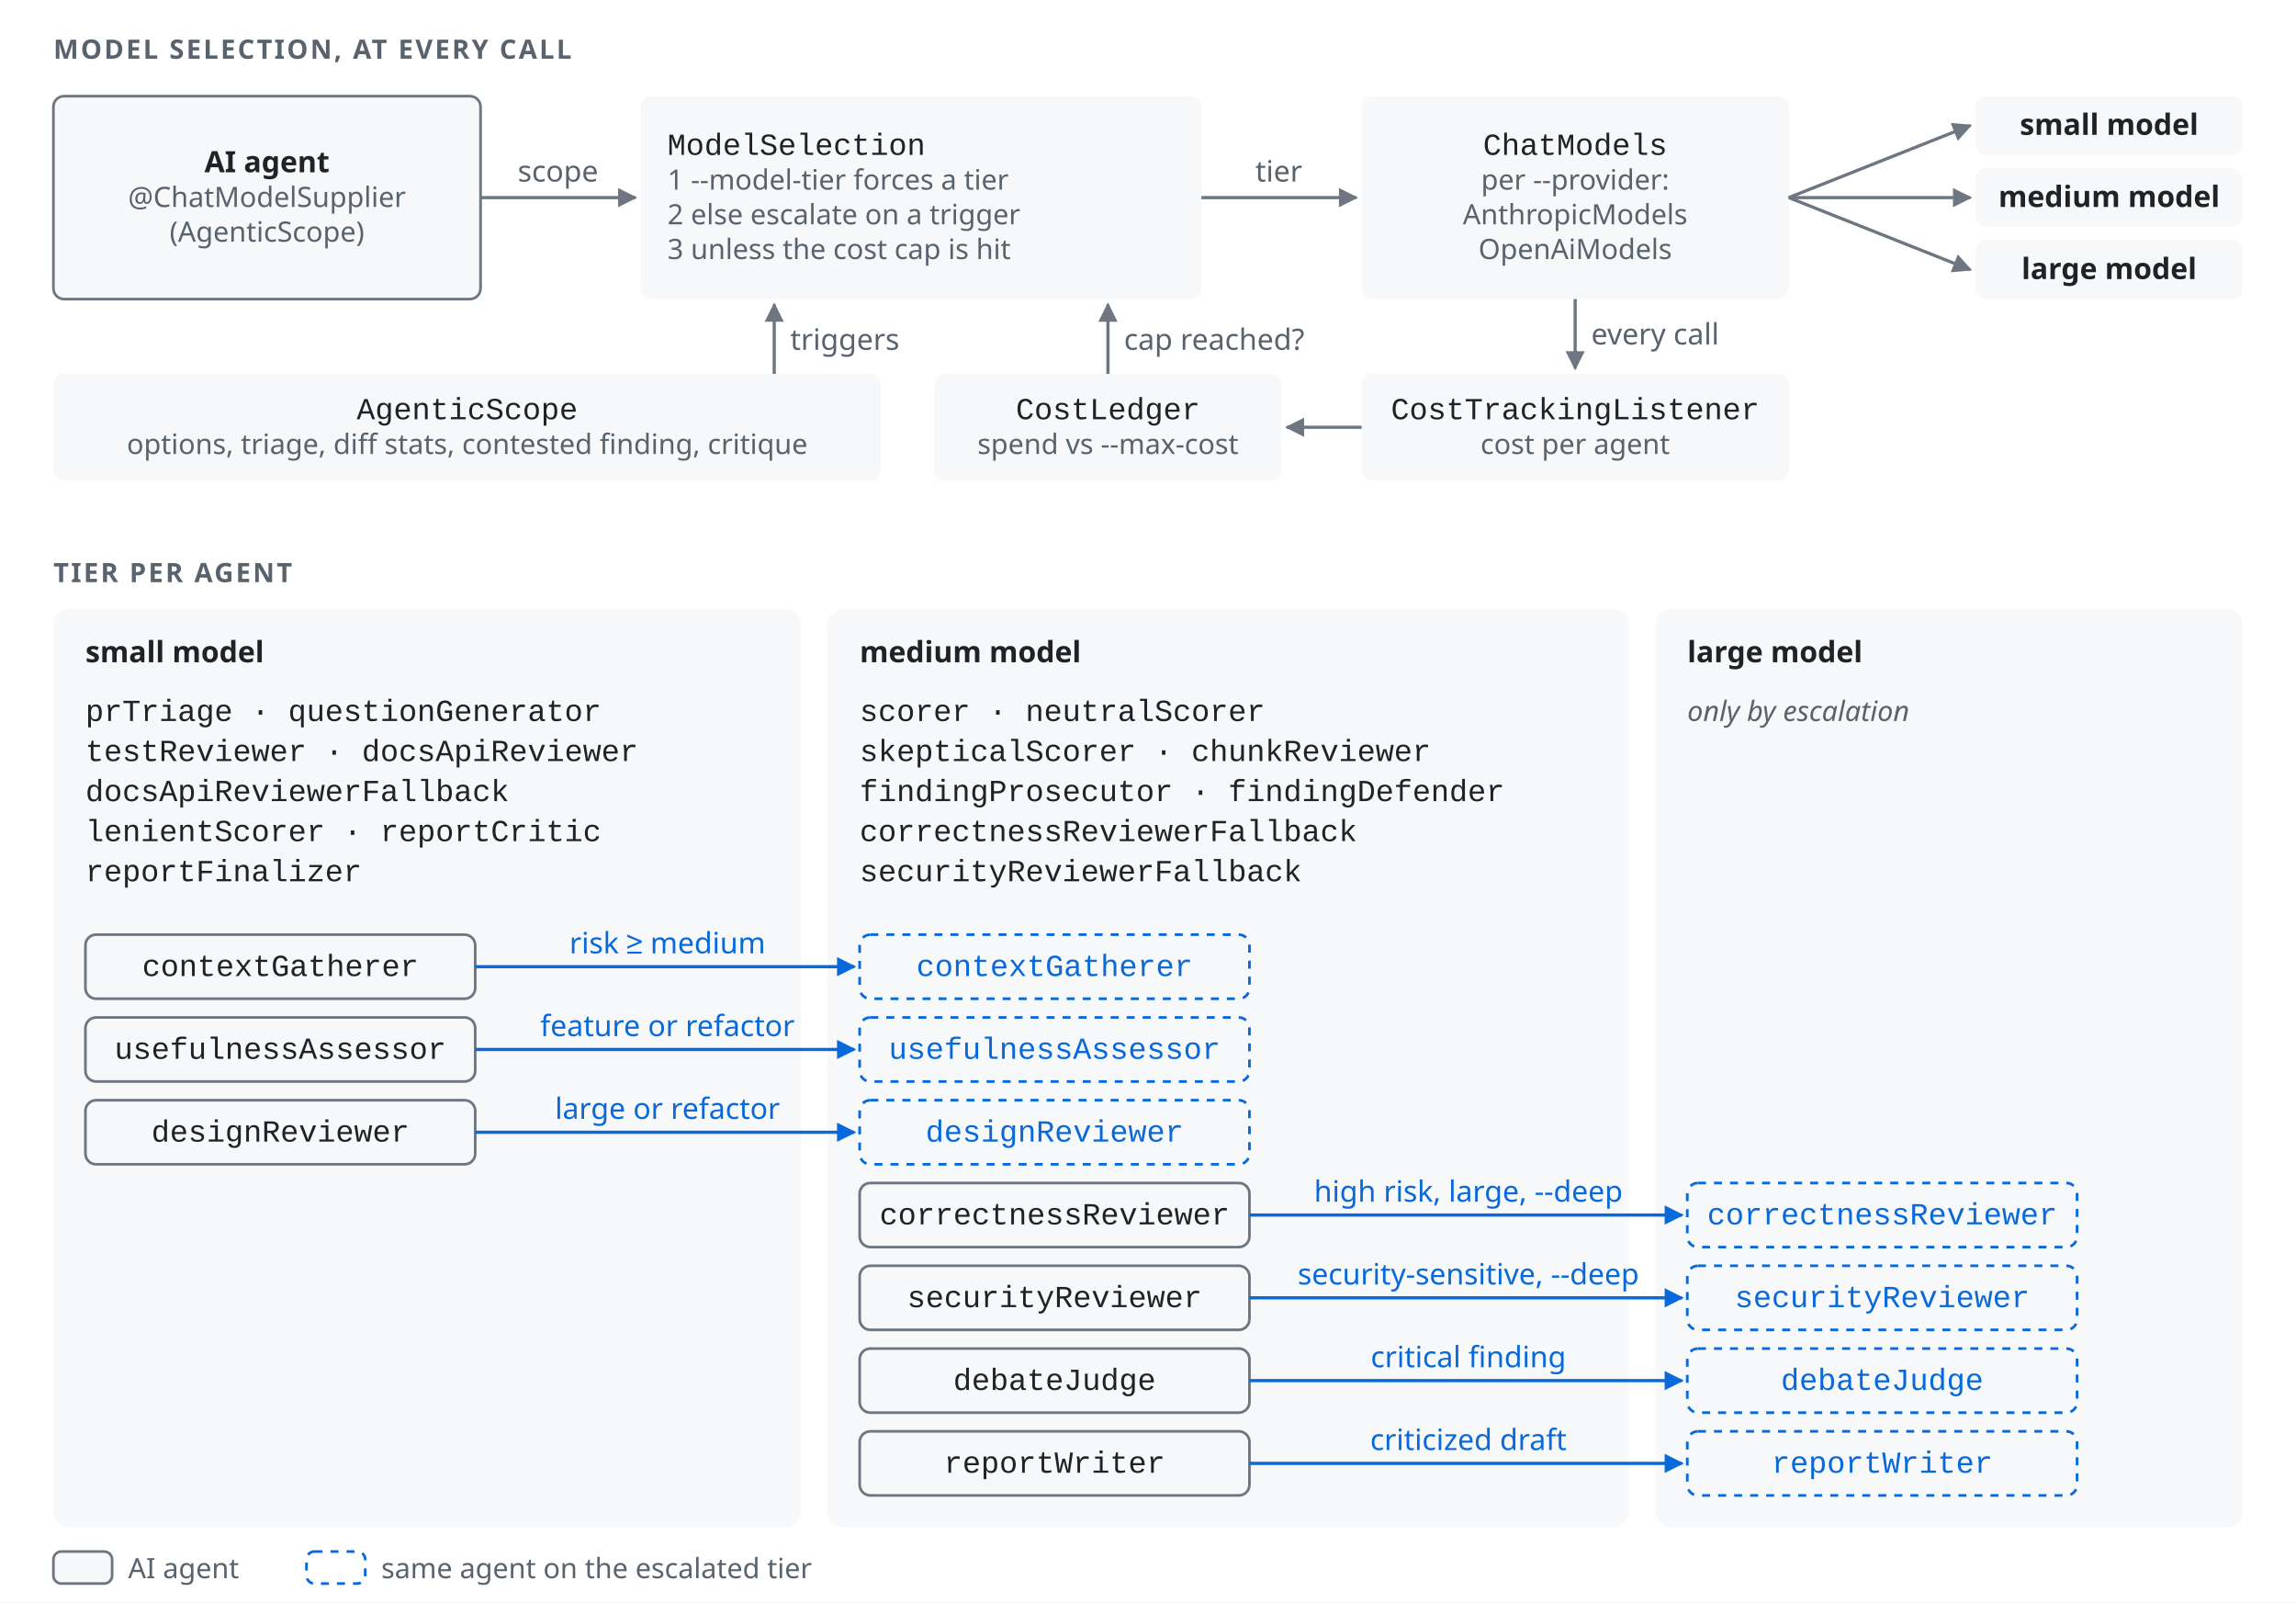
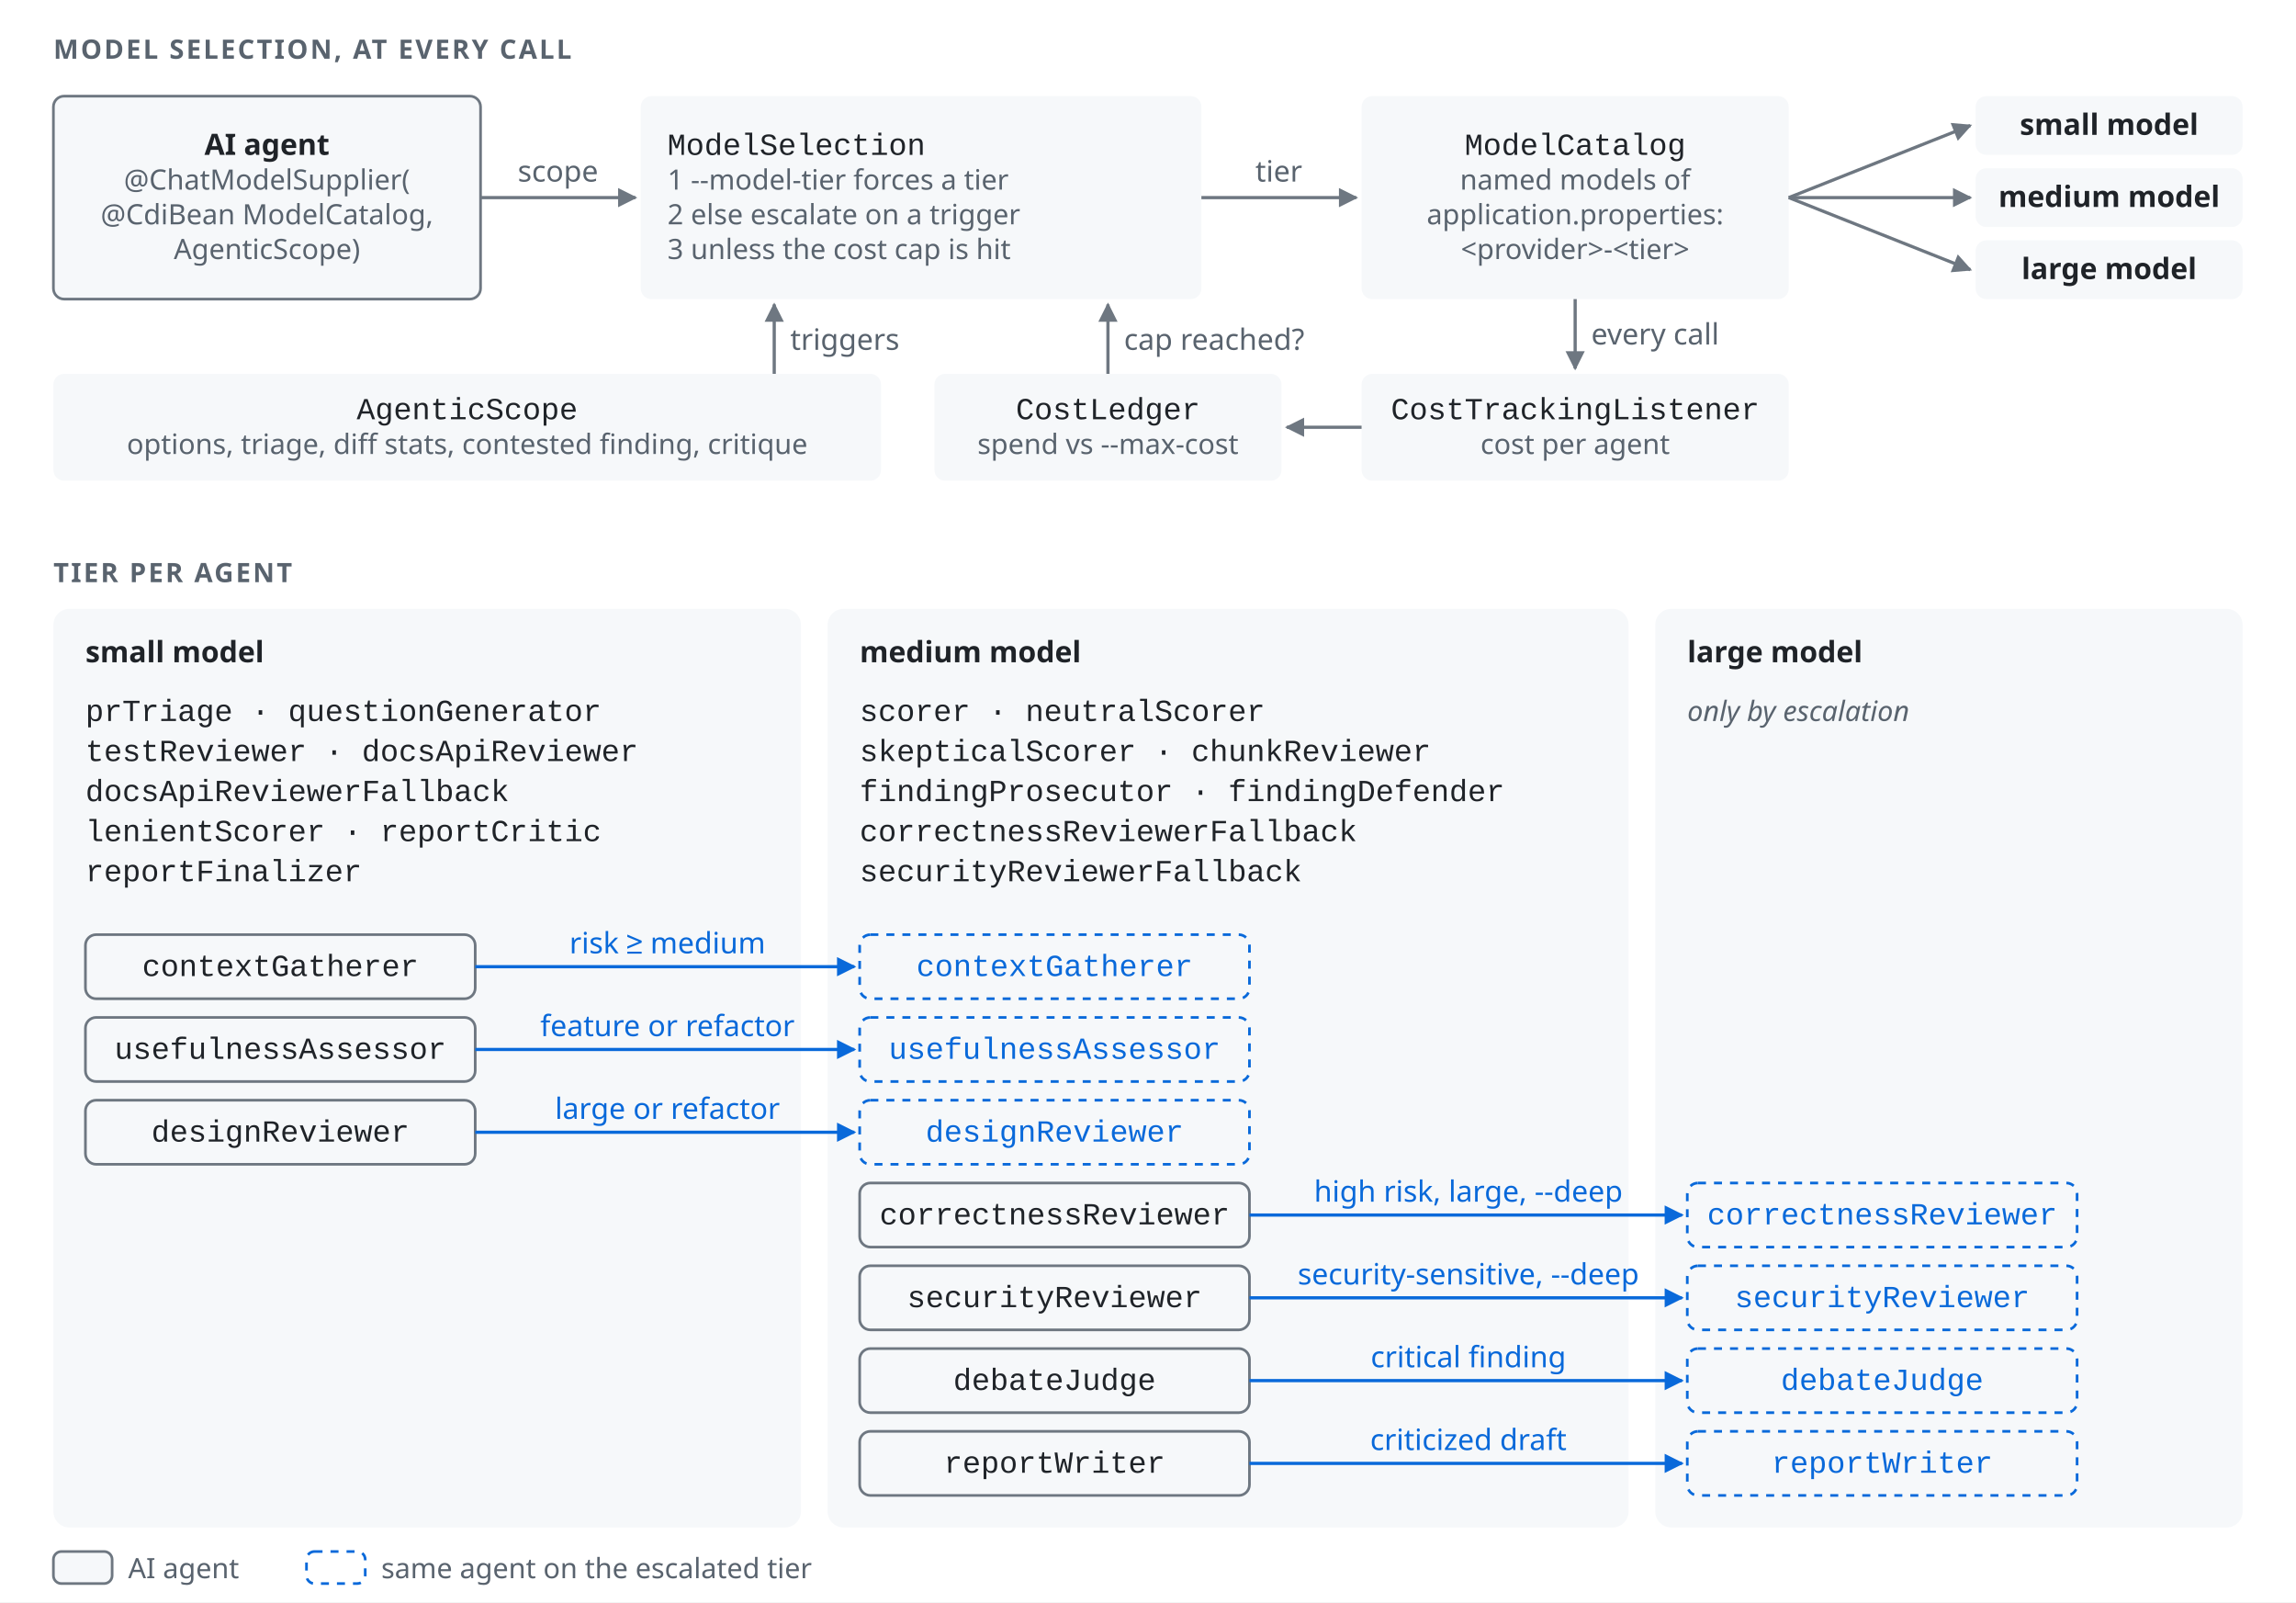
- <svg xmlns="http://www.w3.org/2000/svg" viewBox="0 0 860 600" width="860" height="600" role="img" aria-label="Model selection: every AI agent asks ModelSelection for a tier at each call; a forced tier wins, otherwise the agent's base tier is escalated when the scope shows its trigger and the cost cap is not reached; ChatModels maps the tier to the provider's small, medium or large model, and every call is costed into the CostLedger.">
+ <svg xmlns="http://www.w3.org/2000/svg" viewBox="0 0 860 600" width="860" height="600" role="img" aria-label="Model selection: every AI agent asks ModelSelection for a tier at each call; a forced tier wins, otherwise the agent's base tier is escalated when the scope shows its trigger and the cost cap is not reached; ModelCatalog returns the provider's named small, medium or large model, and every call is costed into the CostLedger.">
  <style>
.bg{fill:#ffffff}
text{font-family:-apple-system,BlinkMacSystemFont,"Segoe UI","Noto Sans",Helvetica,Arial,sans-serif;font-size:11px;fill:#1f2328}
.n{font-family:ui-monospace,SFMono-Regular,"SF Mono",Menlo,Consolas,"Liberation Mono",monospace;font-size:11.5px}
.h{font-weight:600}
.r{font-weight:400}
.s,.p,.l{fill:#59636e}
.s{font-size:10.5px}
.p{font-style:italic;font-size:10.5px}
.k{font-size:10px;letter-spacing:.08em;fill:#59636e;font-weight:600}
.box{fill:#f6f8fa;stroke:#6e7781}
.code{stroke-dasharray:4 3}
.grp{fill:none;stroke:#afb8c1}
.lane{fill:#f6f8fa;stroke:none}
.ghost{fill:none;stroke-dasharray:3 3}
.e{fill:none;stroke:#6e7781;stroke-width:1.2}
.ah{fill:#6e7781}
.acc.box{fill:#ddf4ff;stroke:#0969da}
.acc.grp,.acc.ghost,.acc.e{stroke:#0969da}
.acc.ghost{fill:none}
.acc.ah,text.acc{fill:#0969da}
@media (prefers-color-scheme:dark){
.bg{fill:#0d1117}
text{fill:#e6edf3}
.s,.p,.l,.k{fill:#9198a1}
.box{fill:#161b22;stroke:#8b949e}
.grp{stroke:#3d444d}
.lane{fill:#151b23}
.e{stroke:#8b949e}
.ah{fill:#8b949e}
.acc.box{fill:#0f2541;stroke:#4493f8}
.acc.grp,.acc.ghost,.acc.e{stroke:#4493f8}
.acc.ah,text.acc{fill:#4493f8}
.acc.ghost{fill:none}
}
</style>
  <defs>
    <marker id="a" viewBox="0 0 10 10" refX="9" refY="5" markerWidth="6" markerHeight="6" orient="auto-start-reverse">
      <path d="M0,0L10,5L0,10z" class="ah" />
    </marker>
    <marker id="aa" viewBox="0 0 10 10" refX="9" refY="5" markerWidth="6" markerHeight="6" orient="auto-start-reverse">
      <path d="M0,0L10,5L0,10z" class="ah acc" />
    </marker>
  </defs>
  <rect width="860" height="600" class="bg" />
  <text x="20" y="22" class="k">MODEL SELECTION, AT EVERY CALL</text>
  <rect x="20" y="36" width="160" height="76" rx="4" class="box" />
-   <text x="100" y="64.5" class="h" text-anchor="middle">AI agent</text>
-   <text x="100" y="77.5" class="s" text-anchor="middle">@ChatModelSupplier</text>
-   <text x="100" y="90.5" class="s" text-anchor="middle">(AgenticScope)</text>
+   <text x="100" y="58" class="h" text-anchor="middle">AI agent</text>
+   <text x="100" y="71" class="s" text-anchor="middle">@ChatModelSupplier(</text>
+   <text x="100" y="84" class="s" text-anchor="middle">@CdiBean ModelCatalog,</text>
+   <text x="100" y="97" class="s" text-anchor="middle">AgenticScope)</text>
  <rect x="240" y="36" width="210" height="76" rx="4" class="lane" />
  <text x="250" y="58" class="n">ModelSelection</text>
  <text x="250" y="71" class="s">1  --model-tier forces a tier</text>
  <text x="250" y="84" class="s">2  else escalate on a trigger</text>
  <text x="250" y="97" class="s">3  unless the cost cap is hit</text>
  <rect x="510" y="36" width="160" height="76" rx="4" class="lane" />
-   <text x="590" y="58" class="n" text-anchor="middle">ChatModels</text>
-   <text x="590" y="71" class="s" text-anchor="middle">per --provider:</text>
-   <text x="590" y="84" class="s" text-anchor="middle">AnthropicModels</text>
-   <text x="590" y="97" class="s" text-anchor="middle">OpenAiModels</text>
+   <text x="590" y="58" class="n" text-anchor="middle">ModelCatalog</text>
+   <text x="590" y="71" class="s" text-anchor="middle">named models of</text>
+   <text x="590" y="84" class="s" text-anchor="middle">application.properties:</text>
+   <text x="590" y="97" class="s" text-anchor="middle">&lt;provider&gt;-&lt;tier&gt;</text>
  <rect x="740" y="36" width="100" height="22" rx="4" class="lane" />
  <text x="790" y="50.5" class="h" text-anchor="middle">small model</text>
  <polyline points="670,74 738,47" class="e" marker-end="url(#a)" />
  <rect x="740" y="63" width="100" height="22" rx="4" class="lane" />
  <text x="790" y="77.5" class="h" text-anchor="middle">medium model</text>
  <polyline points="670,74 738,74" class="e" marker-end="url(#a)" />
  <rect x="740" y="90" width="100" height="22" rx="4" class="lane" />
  <text x="790" y="104.5" class="h" text-anchor="middle">large model</text>
  <polyline points="670,74 738,101" class="e" marker-end="url(#a)" />
  <polyline points="180,74 238,74" class="e" marker-end="url(#a)" />
  <text x="209" y="68" class="l" text-anchor="middle">scope</text>
  <polyline points="450,74 508,74" class="e" marker-end="url(#a)" />
  <text x="479" y="68" class="l" text-anchor="middle">tier</text>
  <rect x="20" y="140" width="310" height="40" rx="4" class="lane" />
  <text x="175" y="157" class="n" text-anchor="middle">AgenticScope</text>
  <text x="175" y="170" class="s" text-anchor="middle">options, triage, diff stats, contested finding, critique</text>
  <polyline points="290,140 290,114" class="e" marker-end="url(#a)" />
  <text x="296" y="131" class="l">triggers</text>
  <rect x="350" y="140" width="130" height="40" rx="4" class="lane" />
  <text x="415" y="157" class="n" text-anchor="middle">CostLedger</text>
  <text x="415" y="170" class="s" text-anchor="middle">spend vs --max-cost</text>
  <polyline points="415,140 415,114" class="e" marker-end="url(#a)" />
  <text x="421" y="131" class="l">cap reached?</text>
  <rect x="510" y="140" width="160" height="40" rx="4" class="lane" />
  <text x="590" y="157" class="n" text-anchor="middle">CostTrackingListener</text>
  <text x="590" y="170" class="s" text-anchor="middle">cost per agent</text>
  <polyline points="590,112 590,138" class="e" marker-end="url(#a)" />
  <text x="596" y="129" class="l">every call</text>
  <polyline points="510,160 482,160" class="e" marker-end="url(#a)" />
  <text x="20" y="218" class="k">TIER PER AGENT</text>
  <rect x="20" y="228" width="280" height="344" rx="6" class="lane" />
  <text x="32" y="248" class="h">small model</text>
  <rect x="310" y="228" width="300" height="344" rx="6" class="lane" />
  <text x="322" y="248" class="h">medium model</text>
  <rect x="620" y="228" width="220" height="344" rx="6" class="lane" />
  <text x="632" y="248" class="h">large model</text>
  <text x="32" y="270" class="n">prTriage · questionGenerator</text>
  <text x="32" y="285" class="n">testReviewer · docsApiReviewer</text>
  <text x="32" y="300" class="n">docsApiReviewerFallback</text>
  <text x="32" y="315" class="n">lenientScorer · reportCritic</text>
  <text x="32" y="330" class="n">reportFinalizer</text>
  <text x="322" y="270" class="n">scorer · neutralScorer</text>
  <text x="322" y="285" class="n">skepticalScorer · chunkReviewer</text>
  <text x="322" y="300" class="n">findingProsecutor · findingDefender</text>
  <text x="322" y="315" class="n">correctnessReviewerFallback</text>
  <text x="322" y="330" class="n">securityReviewerFallback</text>
  <text x="632" y="270" class="p">only by escalation</text>
  <rect x="32" y="350" width="146" height="24" rx="4" class="box" />
  <text x="105" y="365.5" class="n" text-anchor="middle">contextGatherer</text>
  <rect x="322" y="350" width="146" height="24" rx="4" class="box ghost acc" />
  <text x="395" y="365.5" class="n acc" text-anchor="middle">contextGatherer</text>
  <polyline points="178,362 320,362" class="e acc" marker-end="url(#aa)" />
  <text x="250" y="357" class="l acc" text-anchor="middle">risk ≥ medium</text>
  <rect x="32" y="381" width="146" height="24" rx="4" class="box" />
  <text x="105" y="396.5" class="n" text-anchor="middle">usefulnessAssessor</text>
  <rect x="322" y="381" width="146" height="24" rx="4" class="box ghost acc" />
  <text x="395" y="396.5" class="n acc" text-anchor="middle">usefulnessAssessor</text>
  <polyline points="178,393 320,393" class="e acc" marker-end="url(#aa)" />
  <text x="250" y="388" class="l acc" text-anchor="middle">feature or refactor</text>
  <rect x="32" y="412" width="146" height="24" rx="4" class="box" />
  <text x="105" y="427.5" class="n" text-anchor="middle">designReviewer</text>
  <rect x="322" y="412" width="146" height="24" rx="4" class="box ghost acc" />
  <text x="395" y="427.5" class="n acc" text-anchor="middle">designReviewer</text>
  <polyline points="178,424 320,424" class="e acc" marker-end="url(#aa)" />
  <text x="250" y="419" class="l acc" text-anchor="middle">large or refactor</text>
  <rect x="322" y="443" width="146" height="24" rx="4" class="box" />
  <text x="395" y="458.5" class="n" text-anchor="middle">correctnessReviewer</text>
  <rect x="632" y="443" width="146" height="24" rx="4" class="box ghost acc" />
  <text x="705" y="458.5" class="n acc" text-anchor="middle">correctnessReviewer</text>
  <polyline points="468,455 630,455" class="e acc" marker-end="url(#aa)" />
  <text x="550" y="450" class="l acc" text-anchor="middle">high risk, large, --deep</text>
  <rect x="322" y="474" width="146" height="24" rx="4" class="box" />
  <text x="395" y="489.5" class="n" text-anchor="middle">securityReviewer</text>
  <rect x="632" y="474" width="146" height="24" rx="4" class="box ghost acc" />
  <text x="705" y="489.5" class="n acc" text-anchor="middle">securityReviewer</text>
  <polyline points="468,486 630,486" class="e acc" marker-end="url(#aa)" />
  <text x="550" y="481" class="l acc" text-anchor="middle">security-sensitive, --deep</text>
  <rect x="322" y="505" width="146" height="24" rx="4" class="box" />
  <text x="395" y="520.5" class="n" text-anchor="middle">debateJudge</text>
  <rect x="632" y="505" width="146" height="24" rx="4" class="box ghost acc" />
  <text x="705" y="520.5" class="n acc" text-anchor="middle">debateJudge</text>
  <polyline points="468,517 630,517" class="e acc" marker-end="url(#aa)" />
  <text x="550" y="512" class="l acc" text-anchor="middle">critical finding</text>
  <rect x="322" y="536" width="146" height="24" rx="4" class="box" />
  <text x="395" y="551.5" class="n" text-anchor="middle">reportWriter</text>
  <rect x="632" y="536" width="146" height="24" rx="4" class="box ghost acc" />
  <text x="705" y="551.5" class="n acc" text-anchor="middle">reportWriter</text>
  <polyline points="468,548 630,548" class="e acc" marker-end="url(#aa)" />
  <text x="550" y="543" class="l acc" text-anchor="middle">criticized draft</text>
  <rect x="20" y="581" width="22" height="12" rx="3" class="box" />
  <text x="48" y="591" class="s">AI agent</text>
  <rect x="114.8" y="581" width="22" height="12" rx="3" class="box ghost acc" />
  <text x="142.8" y="591" class="s">same agent on the escalated tier</text>
</svg>
